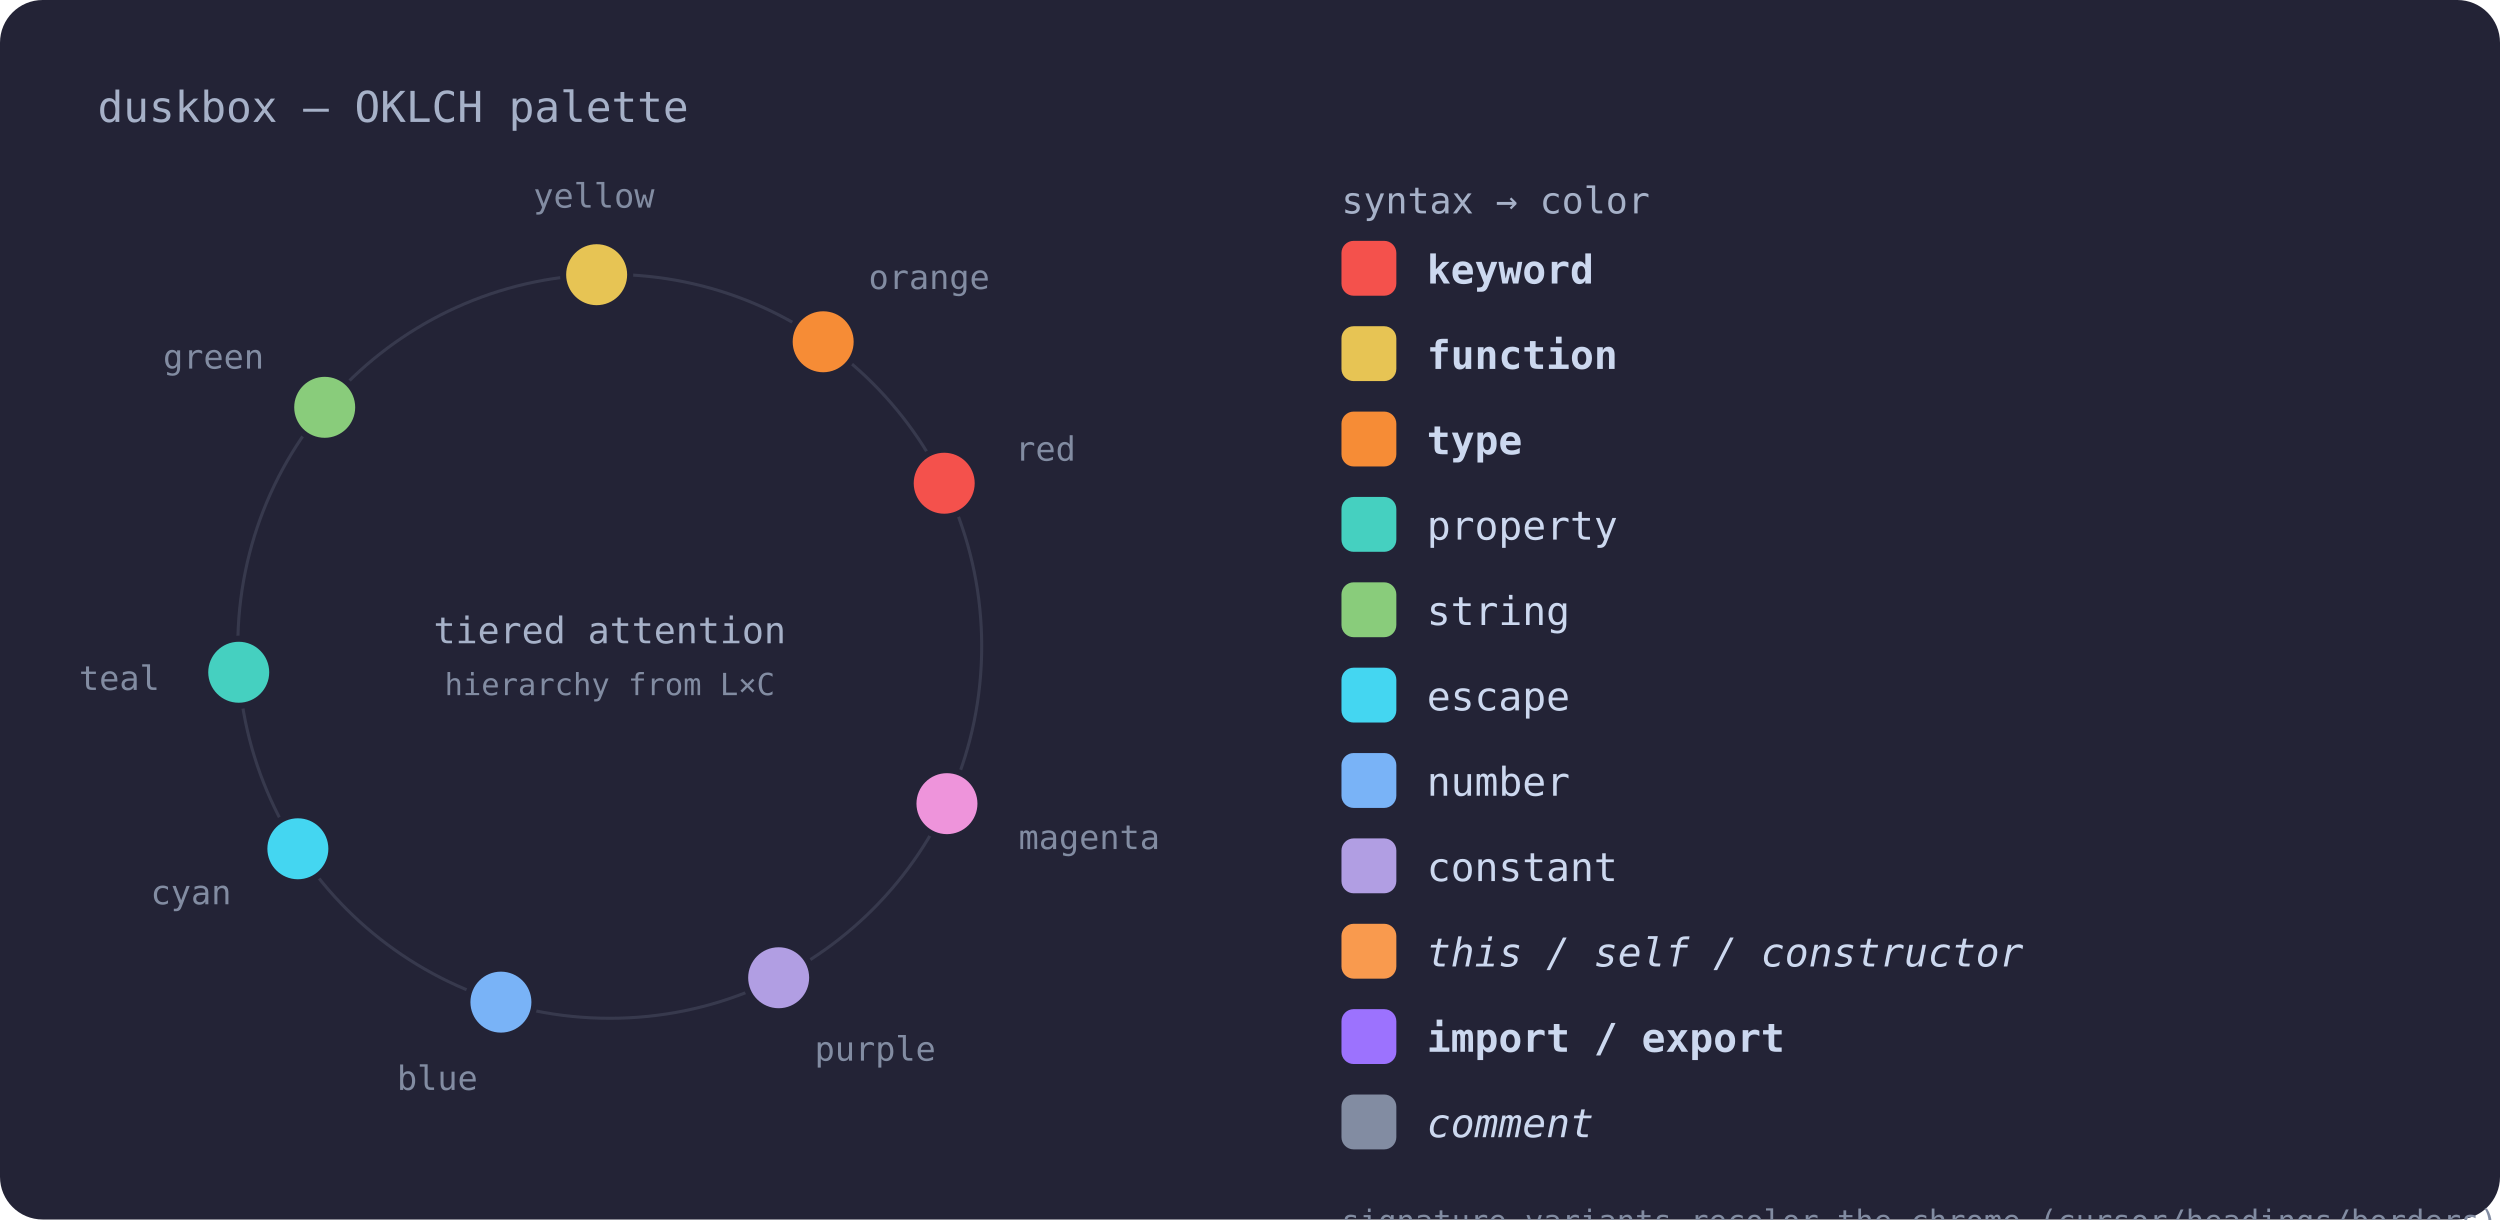
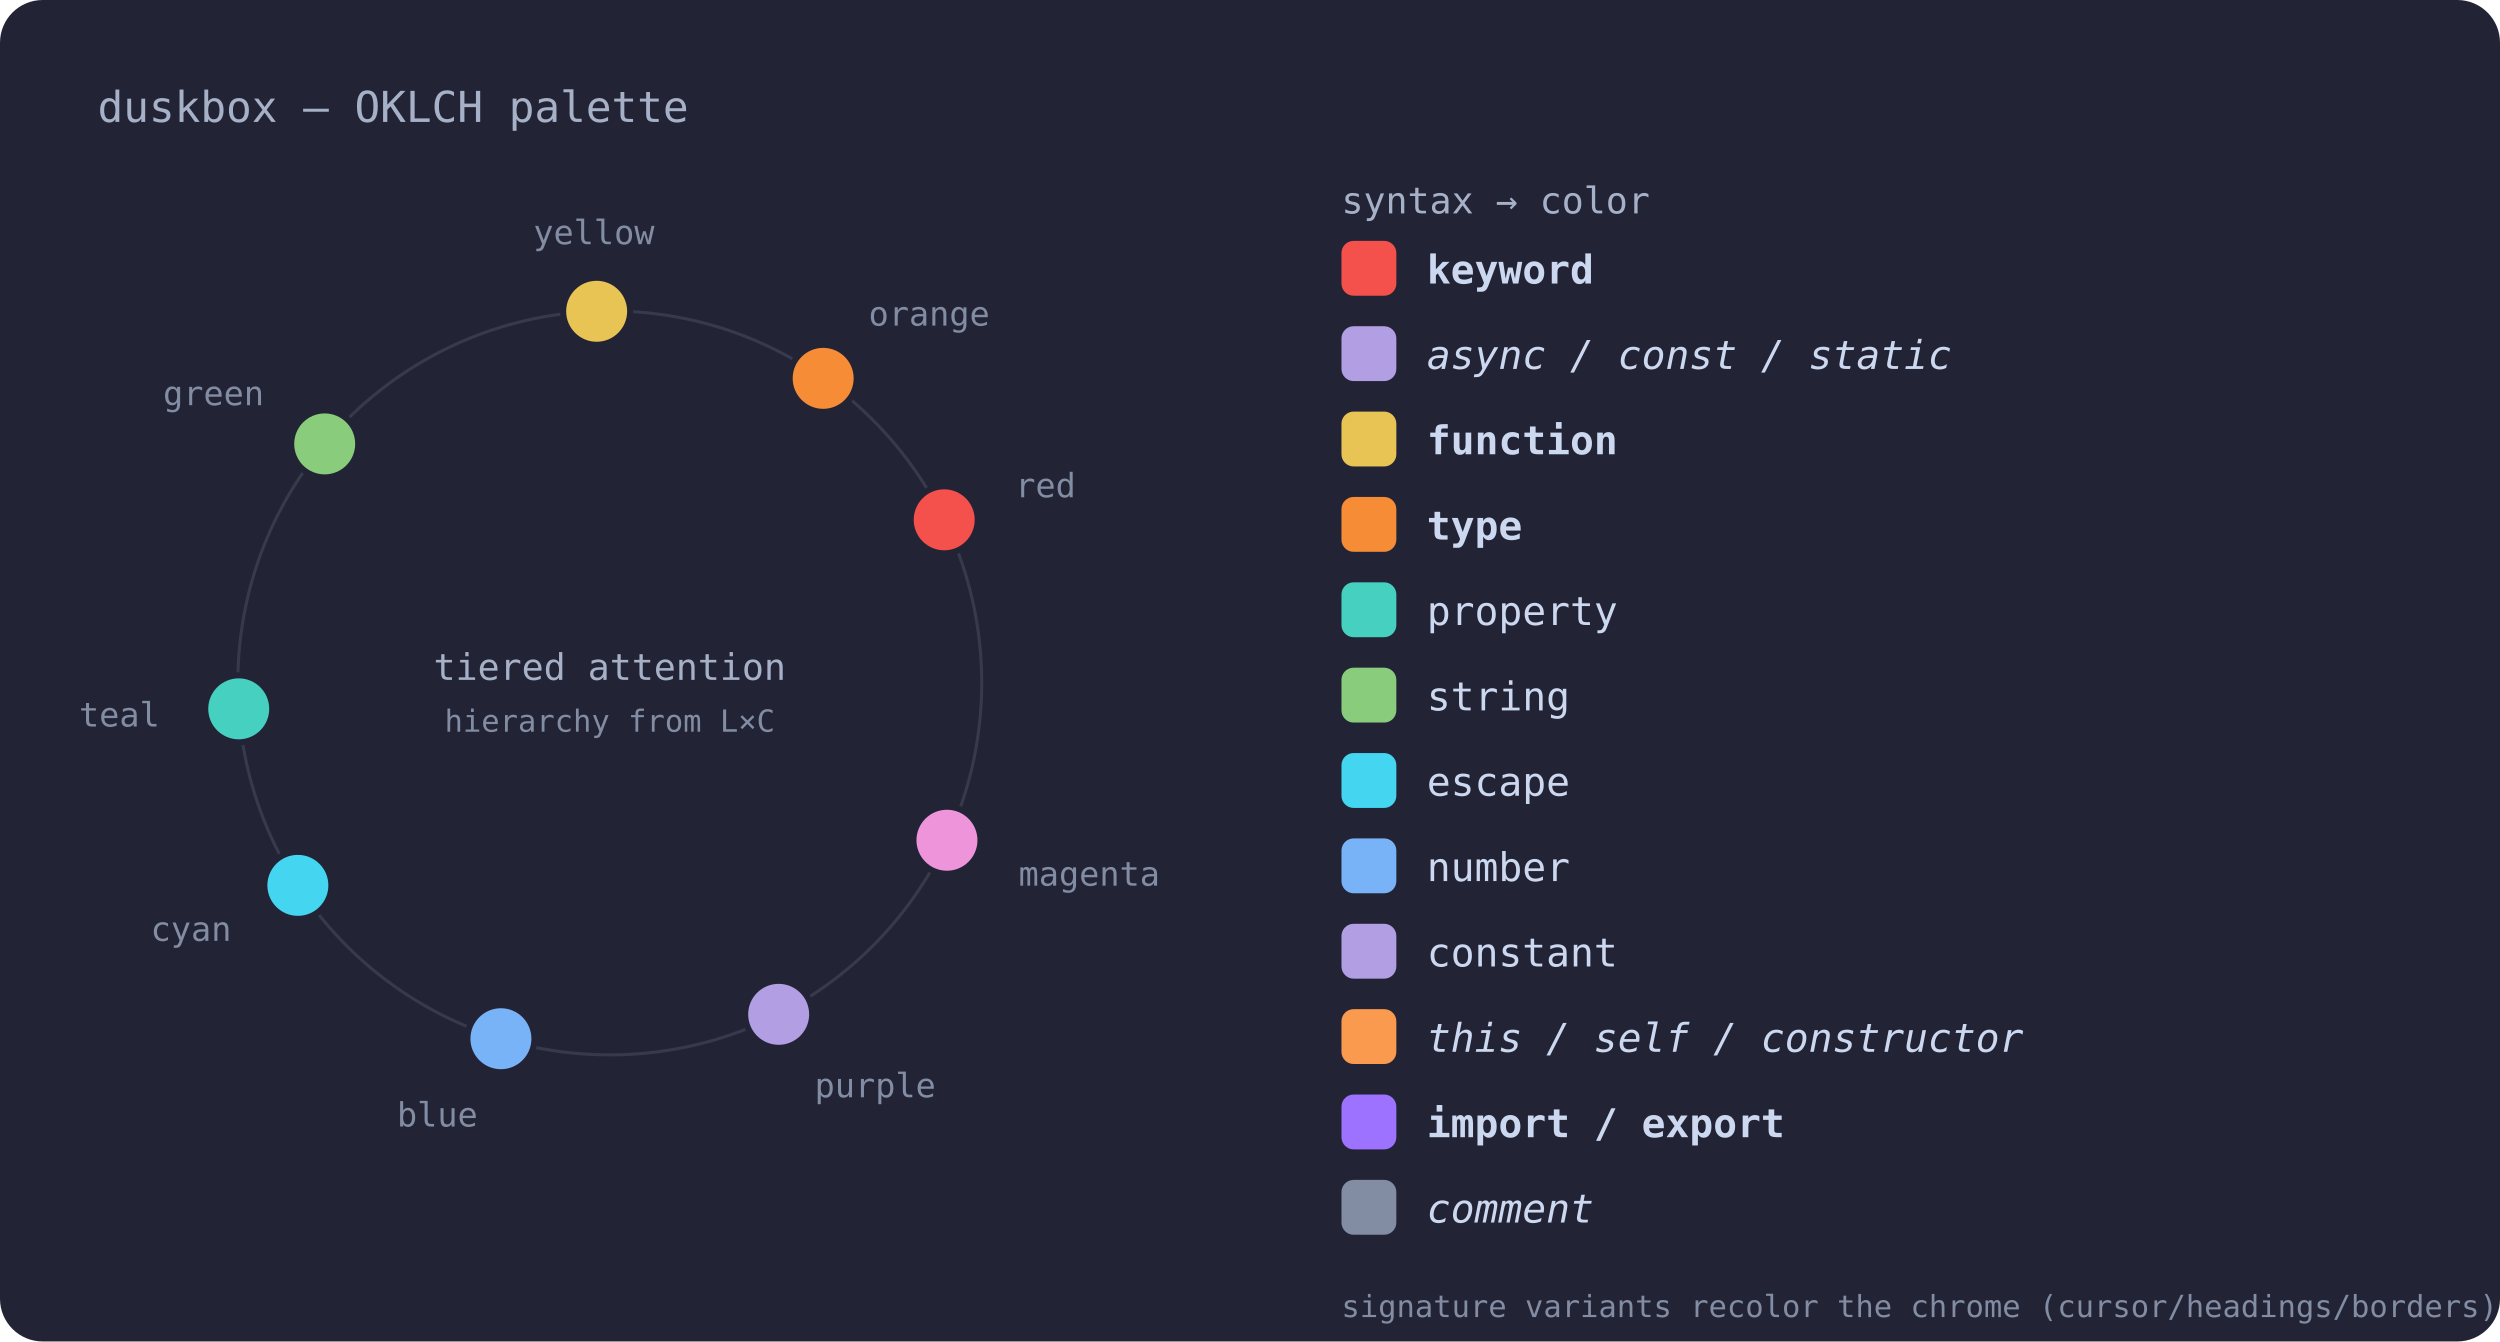
- <svg xmlns="http://www.w3.org/2000/svg" width="820" height="400" viewBox="0 0 820 400" role="img" aria-label="duskbox OKLCH palette diagram">
-   <rect width="820" height="400" rx="14" fill="#232336" />
+ <svg xmlns="http://www.w3.org/2000/svg" width="820" height="440" viewBox="0 0 820 440" role="img" aria-label="duskbox OKLCH palette diagram">
+   <rect width="820" height="440" rx="14" fill="#232336" />
  <text x="32" y="40" font-family="ui-monospace, SFMono-Regular, Menlo, monospace" font-size="14" fill="#a6b1c8">duskbox — OKLCH palette</text>
-   <circle cx="200" cy="212" r="122" fill="none" stroke="#828ca2" stroke-opacity="0.22" />
-   <circle cx="309.7" cy="158.5" r="11" fill="#f4514c" stroke="#232336" stroke-width="2" />
-   <text x="333.0" y="151.1" font-family="ui-monospace, SFMono-Regular, Menlo, monospace" font-size="11" fill="#828ca2" text-anchor="start">red</text>
-   <circle cx="270.0" cy="112.1" r="11" fill="#f68c36" stroke="#232336" stroke-width="2" />
-   <text x="284.9" y="94.8" font-family="ui-monospace, SFMono-Regular, Menlo, monospace" font-size="11" fill="#828ca2" text-anchor="start">orange</text>
-   <circle cx="195.7" cy="90.1" r="11" fill="#e7c454" stroke="#232336" stroke-width="2" />
-   <text x="194.8" y="68.1" font-family="ui-monospace, SFMono-Regular, Menlo, monospace" font-size="11" fill="#828ca2" text-anchor="middle">yellow</text>
-   <circle cx="106.5" cy="133.6" r="11" fill="#89cc7b" stroke="#232336" stroke-width="2" />
-   <text x="86.6" y="120.9" font-family="ui-monospace, SFMono-Regular, Menlo, monospace" font-size="11" fill="#828ca2" text-anchor="end">green</text>
-   <circle cx="78.3" cy="220.5" r="11" fill="#45d0c0" stroke="#232336" stroke-width="2" />
-   <text x="52.4" y="226.3" font-family="ui-monospace, SFMono-Regular, Menlo, monospace" font-size="11" fill="#828ca2" text-anchor="end">teal</text>
-   <circle cx="97.7" cy="278.4" r="11" fill="#44d6f1" stroke="#232336" stroke-width="2" />
-   <text x="75.9" y="296.6" font-family="ui-monospace, SFMono-Regular, Menlo, monospace" font-size="11" fill="#828ca2" text-anchor="end">cyan</text>
-   <circle cx="164.3" cy="328.7" r="11" fill="#79b3f7" stroke="#232336" stroke-width="2" />
-   <text x="156.7" y="357.5" font-family="ui-monospace, SFMono-Regular, Menlo, monospace" font-size="11" fill="#828ca2" text-anchor="end">blue</text>
-   <circle cx="255.4" cy="320.7" r="11" fill="#b19ee3" stroke="#232336" stroke-width="2" />
-   <text x="267.2" y="347.9" font-family="ui-monospace, SFMono-Regular, Menlo, monospace" font-size="11" fill="#828ca2" text-anchor="start">purple</text>
-   <circle cx="310.6" cy="263.6" r="11" fill="#ee94db" stroke="#232336" stroke-width="2" />
-   <text x="334.1" y="278.5" font-family="ui-monospace, SFMono-Regular, Menlo, monospace" font-size="11" fill="#828ca2" text-anchor="start">magenta</text>
-   <text x="200" y="211" font-family="ui-monospace, SFMono-Regular, Menlo, monospace" font-size="12" fill="#a6b1c8" text-anchor="middle">tiered attention</text>
-   <text x="200" y="228" font-family="ui-monospace, SFMono-Regular, Menlo, monospace" font-size="10" fill="#828ca2" text-anchor="middle">hierarchy from L×C</text>
+   <circle cx="200" cy="224" r="122" fill="none" stroke="#828ca2" stroke-opacity="0.22" />
+   <circle cx="309.7" cy="170.5" r="11" fill="#f4514c" stroke="#232336" stroke-width="2" />
+   <text x="333.0" y="163.1" font-family="ui-monospace, SFMono-Regular, Menlo, monospace" font-size="11" fill="#828ca2" text-anchor="start">red</text>
+   <circle cx="270.0" cy="124.1" r="11" fill="#f68c36" stroke="#232336" stroke-width="2" />
+   <text x="284.9" y="106.8" font-family="ui-monospace, SFMono-Regular, Menlo, monospace" font-size="11" fill="#828ca2" text-anchor="start">orange</text>
+   <circle cx="195.7" cy="102.1" r="11" fill="#e7c454" stroke="#232336" stroke-width="2" />
+   <text x="194.8" y="80.1" font-family="ui-monospace, SFMono-Regular, Menlo, monospace" font-size="11" fill="#828ca2" text-anchor="middle">yellow</text>
+   <circle cx="106.5" cy="145.6" r="11" fill="#89cc7b" stroke="#232336" stroke-width="2" />
+   <text x="86.6" y="132.9" font-family="ui-monospace, SFMono-Regular, Menlo, monospace" font-size="11" fill="#828ca2" text-anchor="end">green</text>
+   <circle cx="78.3" cy="232.5" r="11" fill="#45d0c0" stroke="#232336" stroke-width="2" />
+   <text x="52.4" y="238.3" font-family="ui-monospace, SFMono-Regular, Menlo, monospace" font-size="11" fill="#828ca2" text-anchor="end">teal</text>
+   <circle cx="97.7" cy="290.4" r="11" fill="#44d6f1" stroke="#232336" stroke-width="2" />
+   <text x="75.9" y="308.6" font-family="ui-monospace, SFMono-Regular, Menlo, monospace" font-size="11" fill="#828ca2" text-anchor="end">cyan</text>
+   <circle cx="164.3" cy="340.7" r="11" fill="#79b3f7" stroke="#232336" stroke-width="2" />
+   <text x="156.7" y="369.5" font-family="ui-monospace, SFMono-Regular, Menlo, monospace" font-size="11" fill="#828ca2" text-anchor="end">blue</text>
+   <circle cx="255.4" cy="332.7" r="11" fill="#b19ee3" stroke="#232336" stroke-width="2" />
+   <text x="267.2" y="359.9" font-family="ui-monospace, SFMono-Regular, Menlo, monospace" font-size="11" fill="#828ca2" text-anchor="start">purple</text>
+   <circle cx="310.6" cy="275.6" r="11" fill="#ee94db" stroke="#232336" stroke-width="2" />
+   <text x="334.1" y="290.5" font-family="ui-monospace, SFMono-Regular, Menlo, monospace" font-size="11" fill="#828ca2" text-anchor="start">magenta</text>
+   <text x="200" y="223" font-family="ui-monospace, SFMono-Regular, Menlo, monospace" font-size="12" fill="#a6b1c8" text-anchor="middle">tiered attention</text>
+   <text x="200" y="240" font-family="ui-monospace, SFMono-Regular, Menlo, monospace" font-size="10" fill="#828ca2" text-anchor="middle">hierarchy from L×C</text>
  <text x="440" y="70" font-family="ui-monospace, SFMono-Regular, Menlo, monospace" font-size="12" fill="#a6b1c8">syntax → color</text>
  <rect x="440" y="79" width="18" height="18" rx="4" fill="#f4514c" />
  <text x="468" y="93" font-family="ui-monospace, SFMono-Regular, Menlo, monospace" font-size="13" fill="#ccd8ef" font-weight="700">keyword</text>
-   <rect x="440" y="107" width="18" height="18" rx="4" fill="#e7c454" />
-   <text x="468" y="121" font-family="ui-monospace, SFMono-Regular, Menlo, monospace" font-size="13" fill="#ccd8ef" font-weight="700">function</text>
-   <rect x="440" y="135" width="18" height="18" rx="4" fill="#f68c36" />
-   <text x="468" y="149" font-family="ui-monospace, SFMono-Regular, Menlo, monospace" font-size="13" fill="#ccd8ef" font-weight="700">type</text>
-   <rect x="440" y="163" width="18" height="18" rx="4" fill="#45d0c0" />
-   <text x="468" y="177" font-family="ui-monospace, SFMono-Regular, Menlo, monospace" font-size="13" fill="#ccd8ef">property</text>
-   <rect x="440" y="191" width="18" height="18" rx="4" fill="#89cc7b" />
-   <text x="468" y="205" font-family="ui-monospace, SFMono-Regular, Menlo, monospace" font-size="13" fill="#ccd8ef">string</text>
-   <rect x="440" y="219" width="18" height="18" rx="4" fill="#44d6f1" />
-   <text x="468" y="233" font-family="ui-monospace, SFMono-Regular, Menlo, monospace" font-size="13" fill="#ccd8ef">escape</text>
-   <rect x="440" y="247" width="18" height="18" rx="4" fill="#79b3f7" />
-   <text x="468" y="261" font-family="ui-monospace, SFMono-Regular, Menlo, monospace" font-size="13" fill="#ccd8ef">number</text>
-   <rect x="440" y="275" width="18" height="18" rx="4" fill="#b19ee3" />
-   <text x="468" y="289" font-family="ui-monospace, SFMono-Regular, Menlo, monospace" font-size="13" fill="#ccd8ef">constant</text>
-   <rect x="440" y="303" width="18" height="18" rx="4" fill="#f99a4e" />
-   <text x="468" y="317" font-family="ui-monospace, SFMono-Regular, Menlo, monospace" font-size="13" fill="#ccd8ef" font-style="italic">this / self / constructor</text>
-   <rect x="440" y="331" width="18" height="18" rx="4" fill="#9c72fe" />
-   <text x="468" y="345" font-family="ui-monospace, SFMono-Regular, Menlo, monospace" font-size="13" fill="#ccd8ef" font-weight="700">import / export</text>
-   <rect x="440" y="359" width="18" height="18" rx="4" fill="#828ca2" />
-   <text x="468" y="373" font-family="ui-monospace, SFMono-Regular, Menlo, monospace" font-size="13" fill="#ccd8ef" font-style="italic">comment</text>
-   <text x="440" y="404" font-family="ui-monospace, SFMono-Regular, Menlo, monospace" font-size="10" fill="#828ca2">signature variants recolor the chrome (cursor/headings/borders)</text>
+   <rect x="440" y="107" width="18" height="18" rx="4" fill="#b19ee3" />
+   <text x="468" y="121" font-family="ui-monospace, SFMono-Regular, Menlo, monospace" font-size="13" fill="#ccd8ef" font-style="italic">async / const / static</text>
+   <rect x="440" y="135" width="18" height="18" rx="4" fill="#e7c454" />
+   <text x="468" y="149" font-family="ui-monospace, SFMono-Regular, Menlo, monospace" font-size="13" fill="#ccd8ef" font-weight="700">function</text>
+   <rect x="440" y="163" width="18" height="18" rx="4" fill="#f68c36" />
+   <text x="468" y="177" font-family="ui-monospace, SFMono-Regular, Menlo, monospace" font-size="13" fill="#ccd8ef" font-weight="700">type</text>
+   <rect x="440" y="191" width="18" height="18" rx="4" fill="#45d0c0" />
+   <text x="468" y="205" font-family="ui-monospace, SFMono-Regular, Menlo, monospace" font-size="13" fill="#ccd8ef">property</text>
+   <rect x="440" y="219" width="18" height="18" rx="4" fill="#89cc7b" />
+   <text x="468" y="233" font-family="ui-monospace, SFMono-Regular, Menlo, monospace" font-size="13" fill="#ccd8ef">string</text>
+   <rect x="440" y="247" width="18" height="18" rx="4" fill="#44d6f1" />
+   <text x="468" y="261" font-family="ui-monospace, SFMono-Regular, Menlo, monospace" font-size="13" fill="#ccd8ef">escape</text>
+   <rect x="440" y="275" width="18" height="18" rx="4" fill="#79b3f7" />
+   <text x="468" y="289" font-family="ui-monospace, SFMono-Regular, Menlo, monospace" font-size="13" fill="#ccd8ef">number</text>
+   <rect x="440" y="303" width="18" height="18" rx="4" fill="#b19ee3" />
+   <text x="468" y="317" font-family="ui-monospace, SFMono-Regular, Menlo, monospace" font-size="13" fill="#ccd8ef">constant</text>
+   <rect x="440" y="331" width="18" height="18" rx="4" fill="#f99a4e" />
+   <text x="468" y="345" font-family="ui-monospace, SFMono-Regular, Menlo, monospace" font-size="13" fill="#ccd8ef" font-style="italic">this / self / constructor</text>
+   <rect x="440" y="359" width="18" height="18" rx="4" fill="#9c72fe" />
+   <text x="468" y="373" font-family="ui-monospace, SFMono-Regular, Menlo, monospace" font-size="13" fill="#ccd8ef" font-weight="700">import / export</text>
+   <rect x="440" y="387" width="18" height="18" rx="4" fill="#828ca2" />
+   <text x="468" y="401" font-family="ui-monospace, SFMono-Regular, Menlo, monospace" font-size="13" fill="#ccd8ef" font-style="italic">comment</text>
+   <text x="440" y="432" font-family="ui-monospace, SFMono-Regular, Menlo, monospace" font-size="10" fill="#828ca2">signature variants recolor the chrome (cursor/headings/borders)</text>
</svg>
